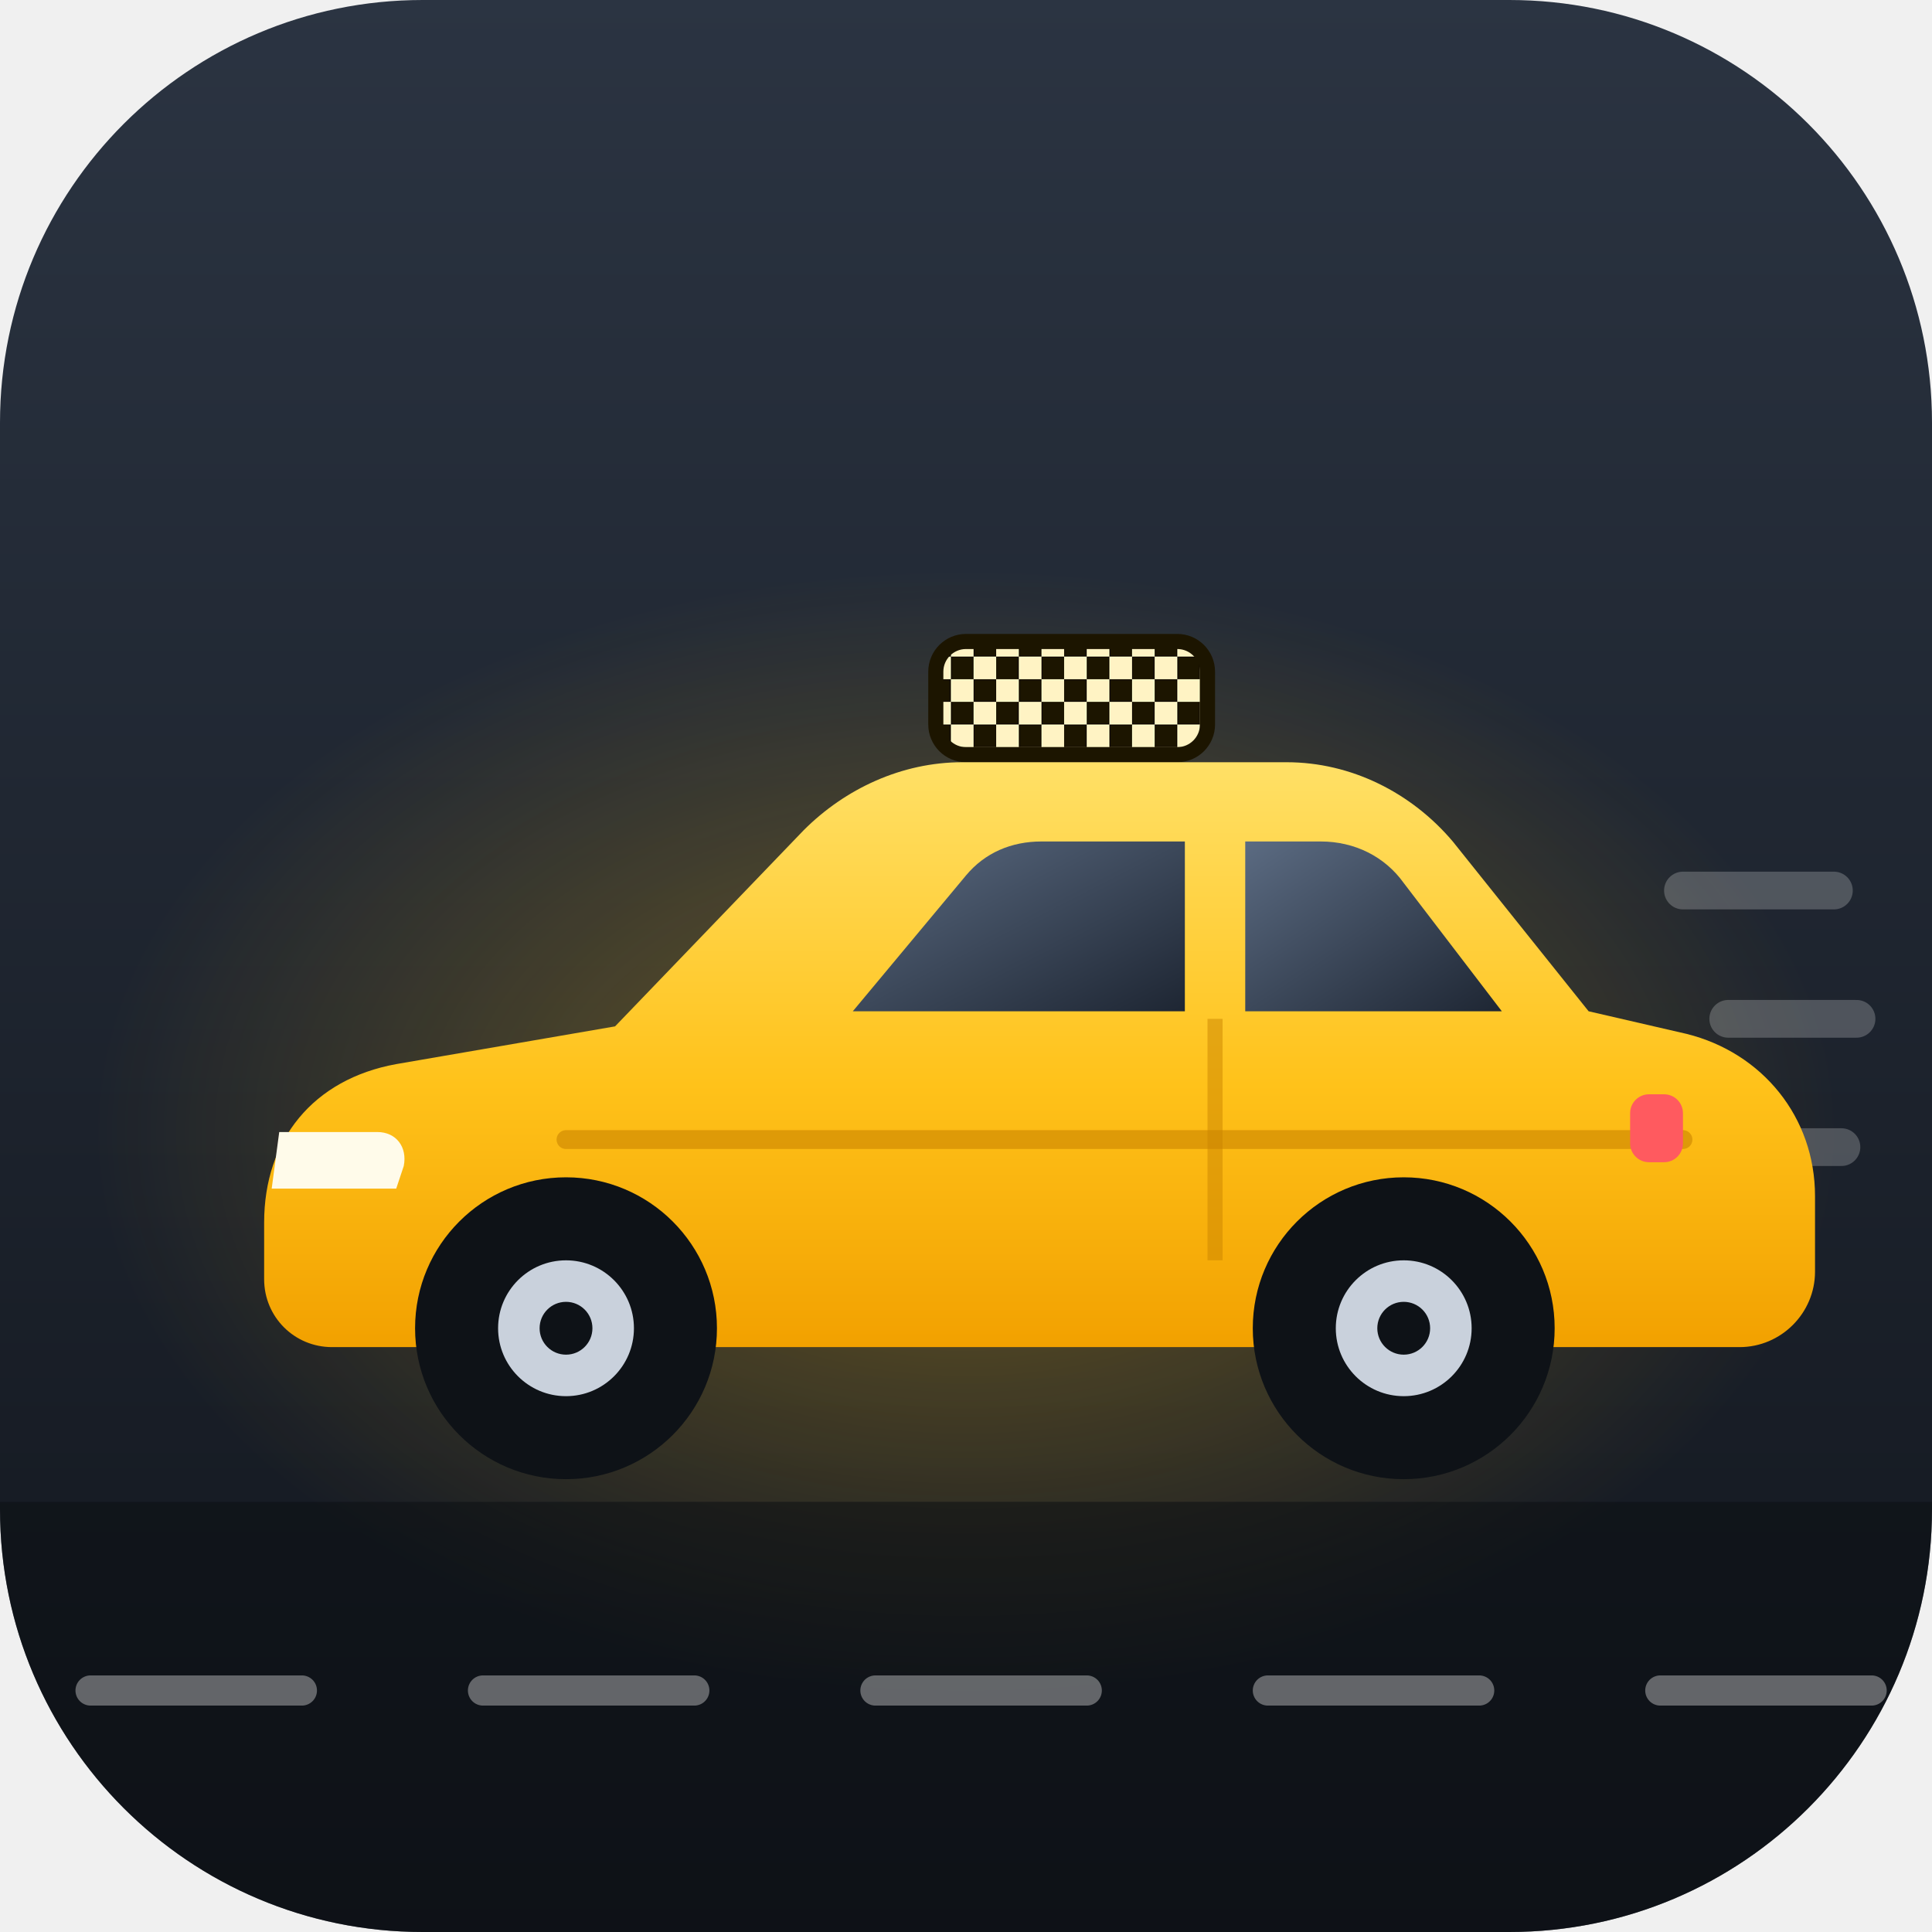
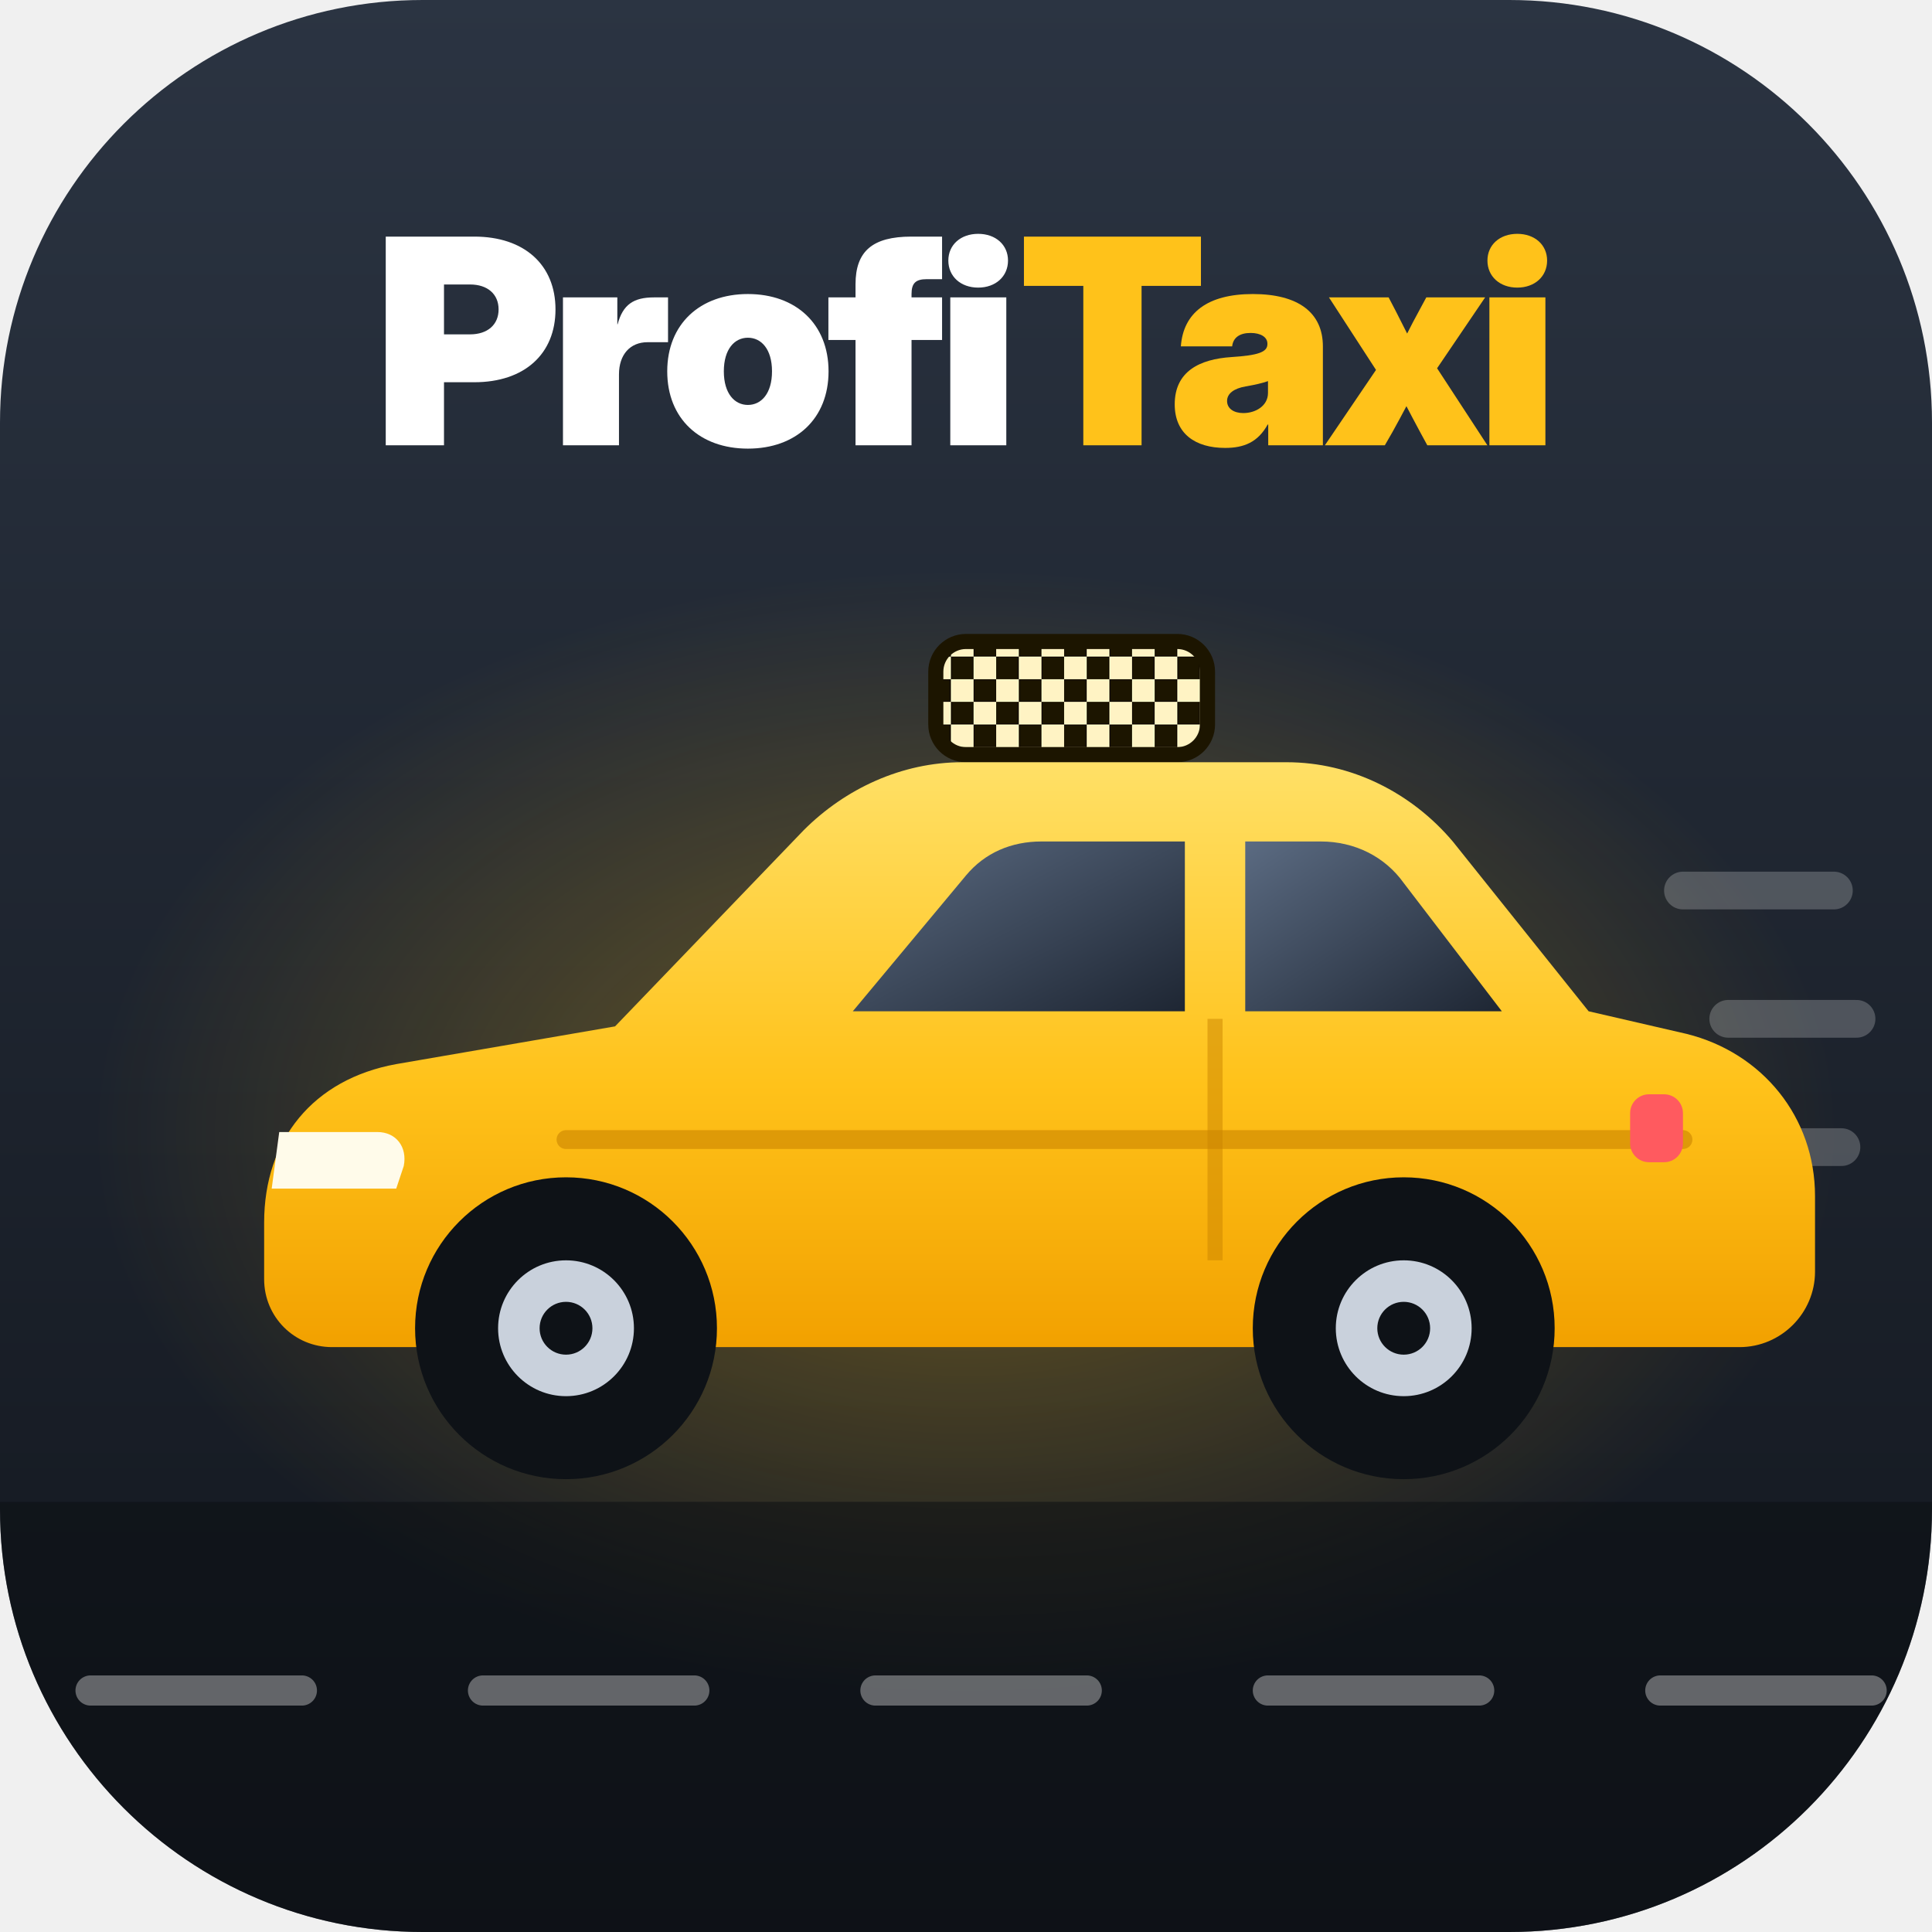
<svg xmlns="http://www.w3.org/2000/svg" viewBox="0 0 512 512">
  <defs>
    <linearGradient id="tbg" x1="0" y1="0" x2="0" y2="1">
      <stop offset="0" stop-color="#2B3442" />
      <stop offset="1" stop-color="#11151C" />
    </linearGradient>
    <linearGradient id="tcar" x1="0" y1="0" x2="0" y2="1">
      <stop offset="0" stop-color="#FFE066" />
      <stop offset=".55" stop-color="#FFC21A" />
      <stop offset="1" stop-color="#F2A100" />
    </linearGradient>
    <linearGradient id="tglass" x1="0" y1="0" x2="1" y2="1">
      <stop offset="0" stop-color="#5B6B82" />
      <stop offset="1" stop-color="#1E2633" />
    </linearGradient>
    <radialGradient id="tglow" cx=".5" cy=".5" r=".5">
      <stop offset="0" stop-color="#FFC21A" stop-opacity=".35" />
      <stop offset="1" stop-color="#FFC21A" stop-opacity="0" />
    </radialGradient>
    <pattern id="tchk" width="12" height="12" patternUnits="userSpaceOnUse">
      <rect width="12" height="12" fill="#1C1500" />
      <rect width="6" height="6" fill="#FFF3C4" />
      <rect x="6" y="6" width="6" height="6" fill="#FFF3C4" />
    </pattern>
    <clipPath id="tsq">
      <rect width="512" height="512" rx="112" />
    </clipPath>
  </defs>
  <g clip-path="url(#tsq)">
    <rect width="512" height="512" fill="url(#tbg)" />
    <ellipse cx="256" cy="300" rx="230" ry="150" fill="url(#tglow)" />
+     <text x="256" y="118" text-anchor="middle" font-family="'Inter Display', Inter, 'Arial Black', 'Helvetica Neue', Arial, sans-serif" font-weight="900" font-size="76" letter-spacing="-2.5" fill="#FFFFFF">Profi<tspan fill="#FFC21A">Taxi</tspan>
+     </text>
    <g stroke="#FFFFFF" stroke-linecap="round" opacity=".22">
      <path d="M446 236h40" stroke-width="10" />
      <path d="M458 270h34" stroke-width="10" />
      <path d="M440 304h48" stroke-width="10" />
    </g>
    <rect y="398" width="512" height="114" fill="#0B0E13" opacity=".55" />
    <g stroke="#FFFFFF" stroke-width="8" stroke-linecap="round" opacity=".35">
      <path d="M24 448h56M128 448h56M232 448h56M336 448h56M440 448h56" />
    </g>
    <rect x="248" y="170" width="72" height="30" rx="8" fill="url(#tchk)" />
    <rect x="248" y="170" width="72" height="30" rx="8" fill="none" stroke="#1C1500" stroke-width="4" />
    <path d="M70 324c0-22 13-38 35-42l58-10 50-52c11-11 26-18 42-18h86c17 0 33 8 44 21l36 45 26 6c20 5 34 22 34 43v20c0 11-9 20-20 20H88c-10 0-18-8-18-18z" fill="url(#tcar)" />
    <path d="M226 268l30-36c5-6 12-9 20-9h38v45z" fill="url(#tglass)" />
    <path d="M330 223h20c9 0 17 4 22 11l26 34h-68z" fill="url(#tglass)" />
    <path d="M150 302h296" stroke="#C98400" stroke-width="5" stroke-linecap="round" opacity=".6" />
    <path d="M322 270v64" stroke="#C98400" stroke-width="4" opacity=".5" />
    <path d="M74 300h26c5 0 8 4 7 9l-2 6H72z" fill="#FFFBEA" />
    <rect x="432" y="290" width="14" height="18" rx="5" fill="#FF5A5F" />
    <circle cx="150" cy="352" r="40" fill="#0E1217" />
    <circle cx="150" cy="352" r="18" fill="#C9D1DC" />
    <circle cx="150" cy="352" r="7" fill="#0E1217" />
    <circle cx="372" cy="352" r="40" fill="#0E1217" />
    <circle cx="372" cy="352" r="18" fill="#C9D1DC" />
    <circle cx="372" cy="352" r="7" fill="#0E1217" />
  </g>
</svg>
